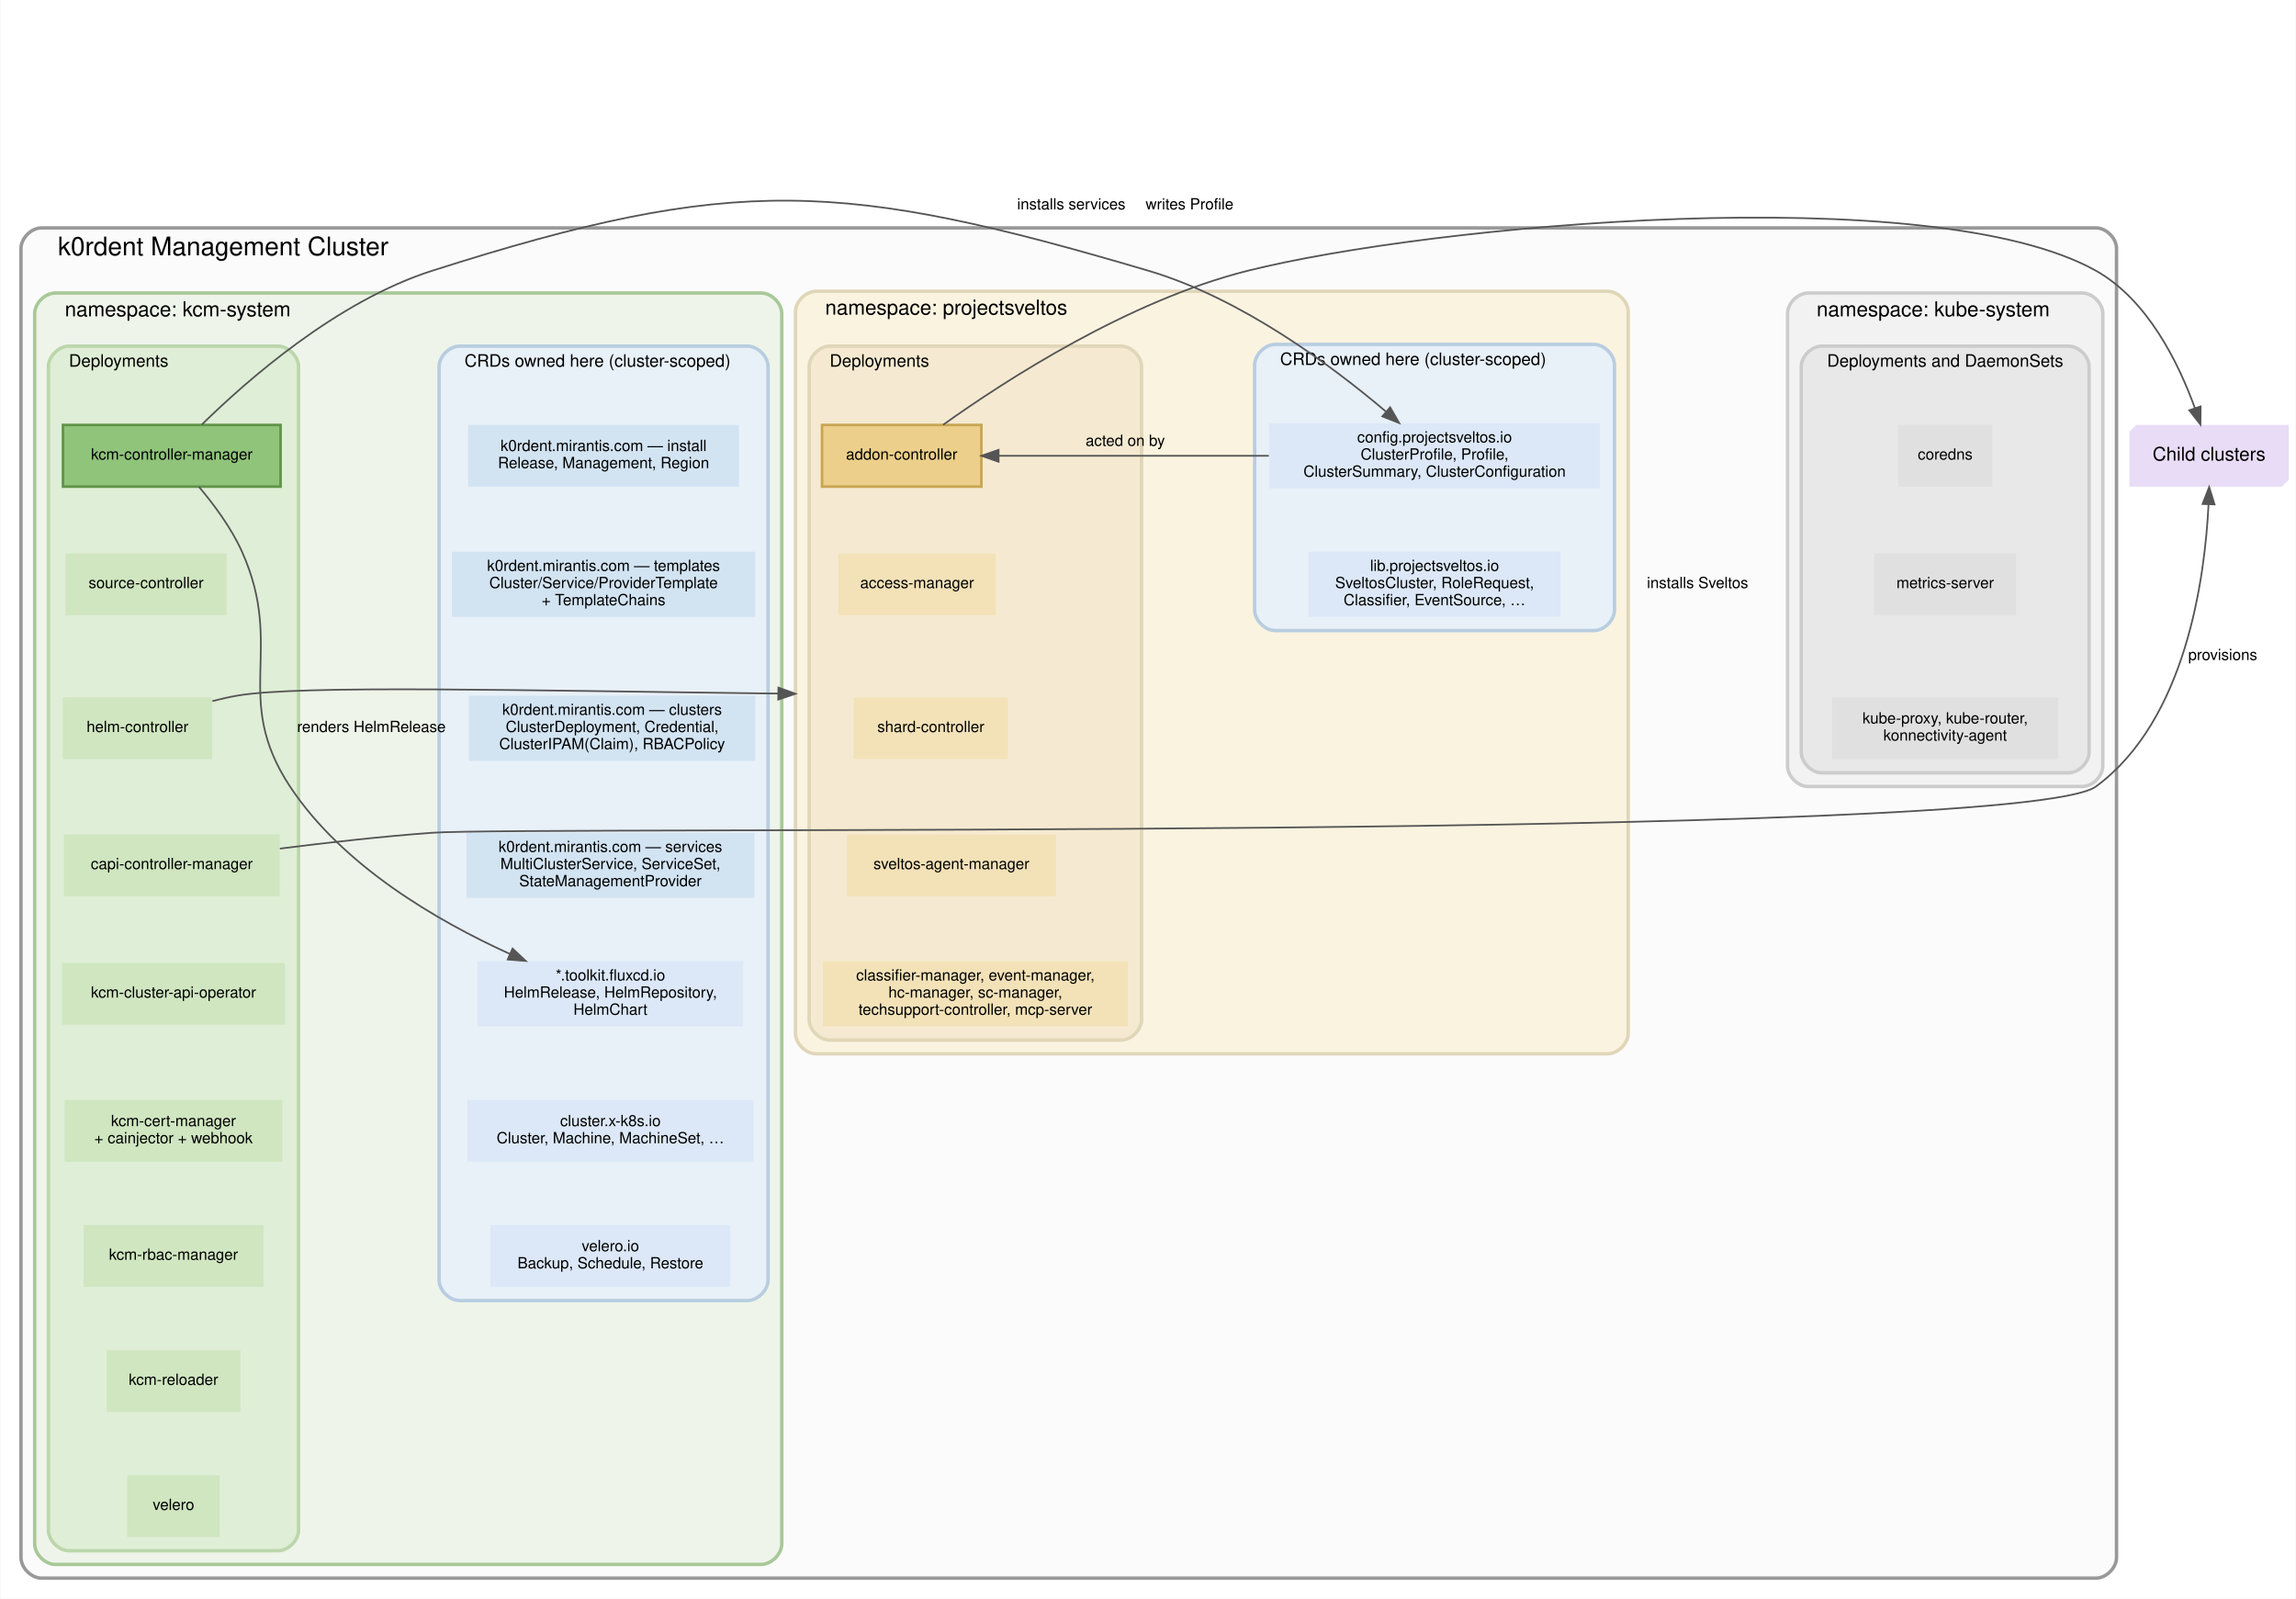
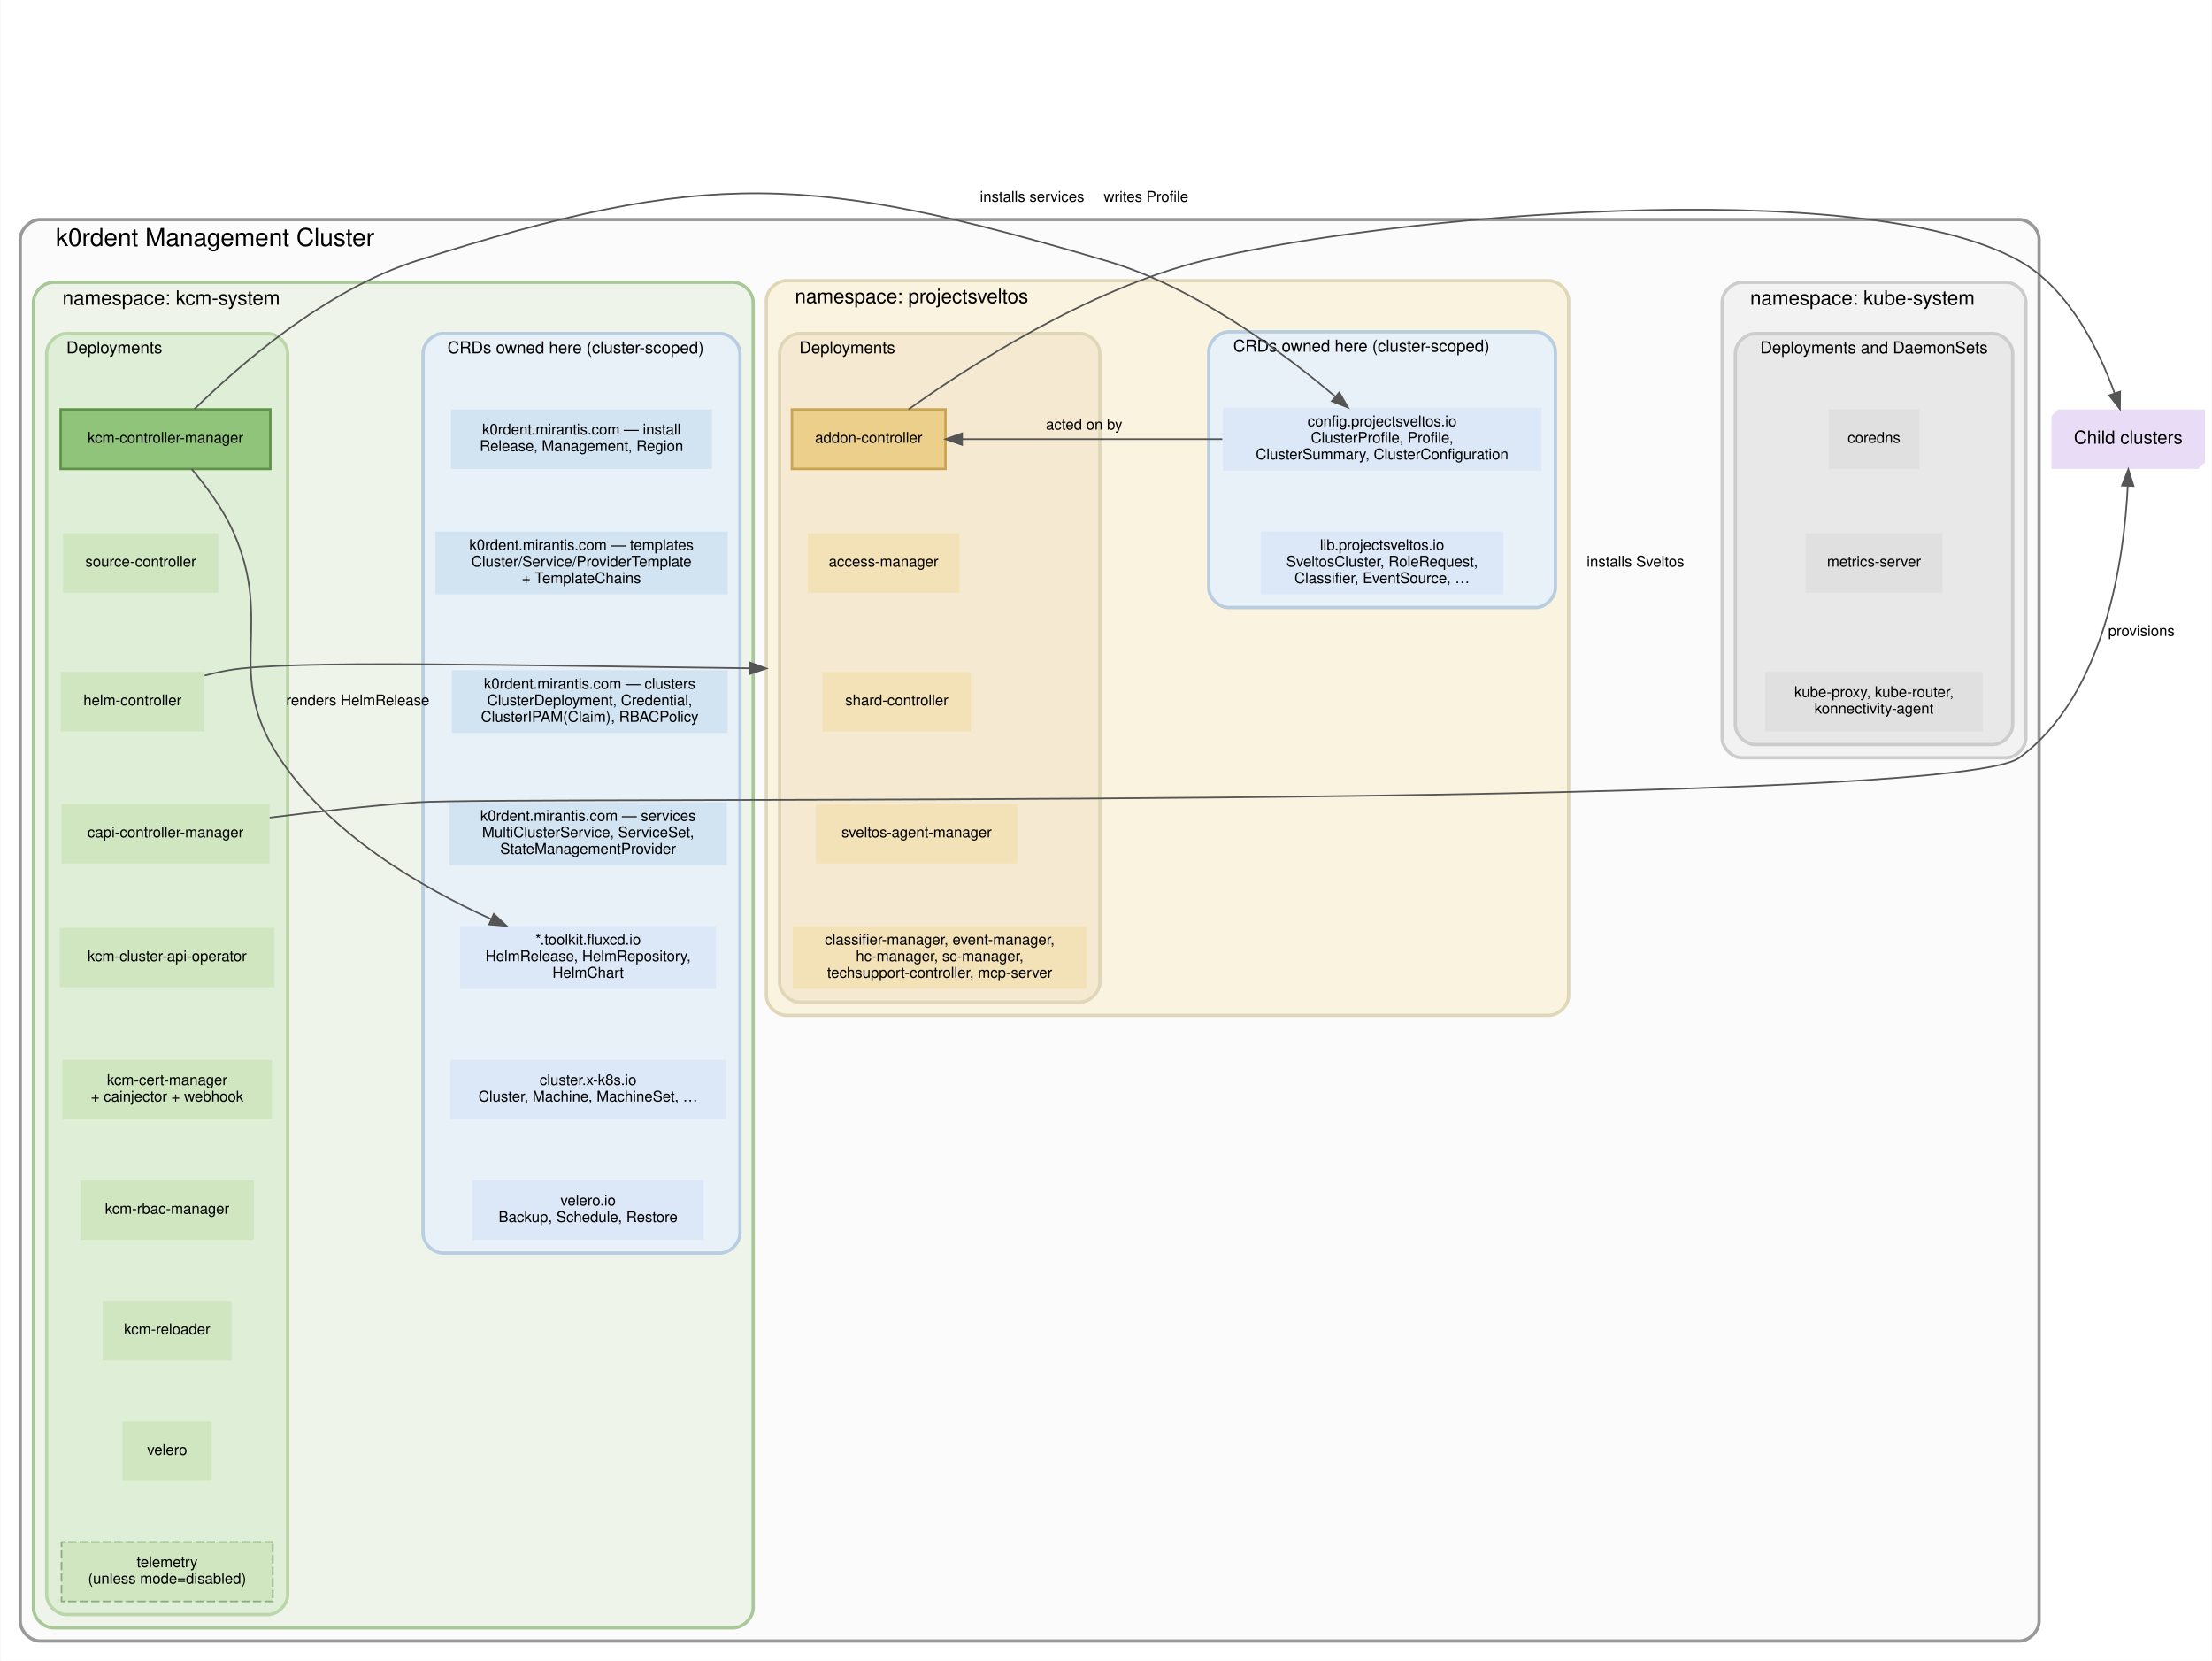
- <svg xmlns="http://www.w3.org/2000/svg" width="1340pt" height="933pt" viewBox="0.00 0.00 1339.50 933.00">
-   <g id="graph0" class="graph" transform="scale(1 1) rotate(0) translate(4 929)">
-     <polygon fill="white" stroke="transparent" points="-4,4 -4,-929 1335.5,-929 1335.5,4 -4,4" />
+ <svg xmlns="http://www.w3.org/2000/svg" width="1340pt" height="1006pt" viewBox="0.00 0.00 1339.50 1006.00">
+   <g id="graph0" class="graph" transform="scale(1 1) rotate(0) translate(4 1002)">
+     <polygon fill="white" stroke="transparent" points="-4,4 -4,-1002 1335.5,-1002 1335.5,4 -4,4" />
    <g id="clust1" class="cluster">
-       <path fill="#fbfbfb" stroke="#999999" stroke-width="2" d="M20,-8C20,-8 1219,-8 1219,-8 1225,-8 1231,-14 1231,-20 1231,-20 1231,-784 1231,-784 1231,-790 1225,-796 1219,-796 1219,-796 20,-796 20,-796 14,-796 8,-790 8,-784 8,-784 8,-20 8,-20 8,-14 14,-8 20,-8" />
-       <text text-anchor="middle" x="126" y="-780" font-family="Helvetica,sans-Serif" font-size="15.00">k0rdent Management Cluster</text>
+       <path fill="#fbfbfb" stroke="#999999" stroke-width="2" d="M20,-8C20,-8 1219,-8 1219,-8 1225,-8 1231,-14 1231,-20 1231,-20 1231,-857 1231,-857 1231,-863 1225,-869 1219,-869 1219,-869 20,-869 20,-869 14,-869 8,-863 8,-857 8,-857 8,-20 8,-20 8,-14 14,-8 20,-8" />
+       <text text-anchor="middle" x="126" y="-853" font-family="Helvetica,sans-Serif" font-size="15.00">k0rdent Management Cluster</text>
    </g>
    <g id="clust2" class="cluster">
-       <path fill="#f2f2f2" stroke="#cccccc" stroke-width="2" d="M1051,-470C1051,-470 1211,-470 1211,-470 1217,-470 1223,-476 1223,-482 1223,-482 1223,-746 1223,-746 1223,-752 1217,-758 1211,-758 1211,-758 1051,-758 1051,-758 1045,-758 1039,-752 1039,-746 1039,-746 1039,-482 1039,-482 1039,-476 1045,-470 1051,-470" />
-       <text text-anchor="middle" x="1124" y="-744.4" font-family="Helvetica,sans-Serif" font-size="12.00">namespace: kube-system</text>
+       <path fill="#f2f2f2" stroke="#cccccc" stroke-width="2" d="M1051,-543C1051,-543 1211,-543 1211,-543 1217,-543 1223,-549 1223,-555 1223,-555 1223,-819 1223,-819 1223,-825 1217,-831 1211,-831 1211,-831 1051,-831 1051,-831 1045,-831 1039,-825 1039,-819 1039,-819 1039,-555 1039,-555 1039,-549 1045,-543 1051,-543" />
+       <text text-anchor="middle" x="1124" y="-817.4" font-family="Helvetica,sans-Serif" font-size="12.00">namespace: kube-system</text>
    </g>
    <g id="clust3" class="cluster">
-       <path fill="#e8e8e8" stroke="#cccccc" stroke-width="2" d="M1059,-478C1059,-478 1203,-478 1203,-478 1209,-478 1215,-484 1215,-490 1215,-490 1215,-715 1215,-715 1215,-721 1209,-727 1203,-727 1203,-727 1059,-727 1059,-727 1053,-727 1047,-721 1047,-715 1047,-715 1047,-490 1047,-490 1047,-484 1053,-478 1059,-478" />
-       <text text-anchor="middle" x="1131" y="-715" font-family="Helvetica,sans-Serif" font-size="10.00">Deployments and DaemonSets</text>
+       <path fill="#e8e8e8" stroke="#cccccc" stroke-width="2" d="M1059,-551C1059,-551 1203,-551 1203,-551 1209,-551 1215,-557 1215,-563 1215,-563 1215,-788 1215,-788 1215,-794 1209,-800 1203,-800 1203,-800 1059,-800 1059,-800 1053,-800 1047,-794 1047,-788 1047,-788 1047,-563 1047,-563 1047,-557 1053,-551 1059,-551" />
+       <text text-anchor="middle" x="1131" y="-788" font-family="Helvetica,sans-Serif" font-size="10.00">Deployments and DaemonSets</text>
    </g>
    <g id="clust4" class="cluster">
-       <path fill="#faf3e0" stroke="#e0d6b8" stroke-width="2" d="M472,-314C472,-314 934,-314 934,-314 940,-314 946,-320 946,-326 946,-326 946,-747 946,-747 946,-753 940,-759 934,-759 934,-759 472,-759 472,-759 466,-759 460,-753 460,-747 460,-747 460,-326 460,-326 460,-320 466,-314 472,-314" />
-       <text text-anchor="middle" x="548" y="-745.4" font-family="Helvetica,sans-Serif" font-size="12.00">namespace: projectsveltos</text>
+       <path fill="#faf3e0" stroke="#e0d6b8" stroke-width="2" d="M472,-387C472,-387 934,-387 934,-387 940,-387 946,-393 946,-399 946,-399 946,-820 946,-820 946,-826 940,-832 934,-832 934,-832 472,-832 472,-832 466,-832 460,-826 460,-820 460,-820 460,-399 460,-399 460,-393 466,-387 472,-387" />
+       <text text-anchor="middle" x="548" y="-818.4" font-family="Helvetica,sans-Serif" font-size="12.00">namespace: projectsveltos</text>
    </g>
    <g id="clust5" class="cluster">
-       <path fill="#e8f0f8" stroke="#b8cde0" stroke-width="2" d="M740,-561C740,-561 926,-561 926,-561 932,-561 938,-567 938,-573 938,-573 938,-716 938,-716 938,-722 932,-728 926,-728 926,-728 740,-728 740,-728 734,-728 728,-722 728,-716 728,-716 728,-573 728,-573 728,-567 734,-561 740,-561" />
-       <text text-anchor="middle" x="820.5" y="-716" font-family="Helvetica,sans-Serif" font-size="10.00">CRDs owned here (cluster-scoped)</text>
+       <path fill="#e8f0f8" stroke="#b8cde0" stroke-width="2" d="M740,-634C740,-634 926,-634 926,-634 932,-634 938,-640 938,-646 938,-646 938,-789 938,-789 938,-795 932,-801 926,-801 926,-801 740,-801 740,-801 734,-801 728,-795 728,-789 728,-789 728,-646 728,-646 728,-640 734,-634 740,-634" />
+       <text text-anchor="middle" x="820.5" y="-789" font-family="Helvetica,sans-Serif" font-size="10.00">CRDs owned here (cluster-scoped)</text>
    </g>
    <g id="clust6" class="cluster">
-       <path fill="#f5ead1" stroke="#e0d6b8" stroke-width="2" d="M480,-322C480,-322 650,-322 650,-322 656,-322 662,-328 662,-334 662,-334 662,-715 662,-715 662,-721 656,-727 650,-727 650,-727 480,-727 480,-727 474,-727 468,-721 468,-715 468,-715 468,-334 468,-334 468,-328 474,-322 480,-322" />
-       <text text-anchor="middle" x="509" y="-715" font-family="Helvetica,sans-Serif" font-size="10.00">Deployments</text>
+       <path fill="#f5ead1" stroke="#e0d6b8" stroke-width="2" d="M480,-395C480,-395 650,-395 650,-395 656,-395 662,-401 662,-407 662,-407 662,-788 662,-788 662,-794 656,-800 650,-800 650,-800 480,-800 480,-800 474,-800 468,-794 468,-788 468,-788 468,-407 468,-407 468,-401 474,-395 480,-395" />
+       <text text-anchor="middle" x="509" y="-788" font-family="Helvetica,sans-Serif" font-size="10.00">Deployments</text>
    </g>
    <g id="clust7" class="cluster">
-       <path fill="#eef4ea" stroke="#a8c898" stroke-width="2" d="M28,-16C28,-16 440,-16 440,-16 446,-16 452,-22 452,-28 452,-28 452,-746 452,-746 452,-752 446,-758 440,-758 440,-758 28,-758 28,-758 22,-758 16,-752 16,-746 16,-746 16,-28 16,-28 16,-22 22,-16 28,-16" />
-       <text text-anchor="middle" x="99.5" y="-744.4" font-family="Helvetica,sans-Serif" font-size="12.00">namespace: kcm-system</text>
+       <path fill="#eef4ea" stroke="#a8c898" stroke-width="2" d="M28,-16C28,-16 440,-16 440,-16 446,-16 452,-22 452,-28 452,-28 452,-819 452,-819 452,-825 446,-831 440,-831 440,-831 28,-831 28,-831 22,-831 16,-825 16,-819 16,-819 16,-28 16,-28 16,-22 22,-16 28,-16" />
+       <text text-anchor="middle" x="99.5" y="-817.4" font-family="Helvetica,sans-Serif" font-size="12.00">namespace: kcm-system</text>
    </g>
    <g id="clust8" class="cluster">
-       <path fill="#e8f0f8" stroke="#b8cde0" stroke-width="2" d="M264,-170C264,-170 432,-170 432,-170 438,-170 444,-176 444,-182 444,-182 444,-715 444,-715 444,-721 438,-727 432,-727 432,-727 264,-727 264,-727 258,-727 252,-721 252,-715 252,-715 252,-182 252,-182 252,-176 258,-170 264,-170" />
-       <text text-anchor="middle" x="344.5" y="-715" font-family="Helvetica,sans-Serif" font-size="10.00">CRDs owned here (cluster-scoped)</text>
+       <path fill="#e8f0f8" stroke="#b8cde0" stroke-width="2" d="M264,-243C264,-243 432,-243 432,-243 438,-243 444,-249 444,-255 444,-255 444,-788 444,-788 444,-794 438,-800 432,-800 432,-800 264,-800 264,-800 258,-800 252,-794 252,-788 252,-788 252,-255 252,-255 252,-249 258,-243 264,-243" />
+       <text text-anchor="middle" x="344.5" y="-788" font-family="Helvetica,sans-Serif" font-size="10.00">CRDs owned here (cluster-scoped)</text>
    </g>
    <g id="clust9" class="cluster">
-       <path fill="#dfeed6" stroke="#bcd6ac" stroke-width="2" d="M36,-24C36,-24 158,-24 158,-24 164,-24 170,-30 170,-36 170,-36 170,-715 170,-715 170,-721 164,-727 158,-727 158,-727 36,-727 36,-727 30,-727 24,-721 24,-715 24,-715 24,-36 24,-36 24,-30 30,-24 36,-24" />
-       <text text-anchor="middle" x="65" y="-715" font-family="Helvetica,sans-Serif" font-size="10.00">Deployments</text>
+       <path fill="#dfeed6" stroke="#bcd6ac" stroke-width="2" d="M36,-24C36,-24 158,-24 158,-24 164,-24 170,-30 170,-36 170,-36 170,-788 170,-788 170,-794 164,-800 158,-800 158,-800 36,-800 36,-800 30,-800 24,-794 24,-788 24,-788 24,-36 24,-36 24,-30 30,-24 36,-24" />
+       <text text-anchor="middle" x="65" y="-788" font-family="Helvetica,sans-Serif" font-size="10.00">Deployments</text>
    </g>
    <g id="node1" class="node">
-       <polygon fill="#e0e0e0" stroke="transparent" points="1158.5,-681 1103.5,-681 1103.5,-645 1158.5,-645 1158.5,-681" />
-       <text text-anchor="middle" x="1131" y="-660.8" font-family="Helvetica,sans-Serif" font-size="9.00">coredns</text>
+       <polygon fill="#e0e0e0" stroke="transparent" points="1158.5,-754 1103.5,-754 1103.5,-718 1158.5,-718 1158.5,-754" />
+       <text text-anchor="middle" x="1131" y="-733.8" font-family="Helvetica,sans-Serif" font-size="9.00">coredns</text>
    </g>
    <g id="node2" class="node">
-       <polygon fill="#e0e0e0" stroke="transparent" points="1172.5,-606 1089.5,-606 1089.5,-570 1172.5,-570 1172.5,-606" />
-       <text text-anchor="middle" x="1131" y="-585.8" font-family="Helvetica,sans-Serif" font-size="9.00">metrics-server</text>
+       <polygon fill="#e0e0e0" stroke="transparent" points="1172.5,-679 1089.5,-679 1089.5,-643 1172.5,-643 1172.5,-679" />
+       <text text-anchor="middle" x="1131" y="-658.8" font-family="Helvetica,sans-Serif" font-size="9.00">metrics-server</text>
    </g>
    <g id="node3" class="node">
-       <polygon fill="#e0e0e0" stroke="transparent" points="1197,-522 1065,-522 1065,-486 1197,-486 1197,-522" />
-       <text text-anchor="middle" x="1131" y="-506.8" font-family="Helvetica,sans-Serif" font-size="9.00">kube-proxy, kube-router,</text>
-       <text text-anchor="middle" x="1131" y="-496.8" font-family="Helvetica,sans-Serif" font-size="9.00">konnectivity-agent</text>
+       <polygon fill="#e0e0e0" stroke="transparent" points="1197,-595 1065,-595 1065,-559 1197,-559 1197,-595" />
+       <text text-anchor="middle" x="1131" y="-579.8" font-family="Helvetica,sans-Serif" font-size="9.00">kube-proxy, kube-router,</text>
+       <text text-anchor="middle" x="1131" y="-569.8" font-family="Helvetica,sans-Serif" font-size="9.00">konnectivity-agent</text>
    </g>
    <g id="node4" class="node">
-       <polygon fill="#dce8f7" stroke="transparent" points="929.5,-682 736.5,-682 736.5,-644 929.5,-644 929.5,-682" />
-       <text text-anchor="middle" x="833" y="-670.8" font-family="Helvetica,sans-Serif" font-size="9.00">config.projectsveltos.io</text>
-       <text text-anchor="middle" x="833" y="-660.8" font-family="Helvetica,sans-Serif" font-size="9.00">ClusterProfile, Profile,</text>
-       <text text-anchor="middle" x="833" y="-650.8" font-family="Helvetica,sans-Serif" font-size="9.00">ClusterSummary, ClusterConfiguration</text>
+       <polygon fill="#dce8f7" stroke="transparent" points="929.5,-755 736.5,-755 736.5,-717 929.5,-717 929.5,-755" />
+       <text text-anchor="middle" x="833" y="-743.8" font-family="Helvetica,sans-Serif" font-size="9.00">config.projectsveltos.io</text>
+       <text text-anchor="middle" x="833" y="-733.8" font-family="Helvetica,sans-Serif" font-size="9.00">ClusterProfile, Profile,</text>
+       <text text-anchor="middle" x="833" y="-723.8" font-family="Helvetica,sans-Serif" font-size="9.00">ClusterSummary, ClusterConfiguration</text>
    </g>
    <g id="node5" class="node">
-       <polygon fill="#dce8f7" stroke="transparent" points="906.5,-607 759.5,-607 759.5,-569 906.5,-569 906.5,-607" />
-       <text text-anchor="middle" x="833" y="-595.8" font-family="Helvetica,sans-Serif" font-size="9.00">lib.projectsveltos.io</text>
-       <text text-anchor="middle" x="833" y="-585.8" font-family="Helvetica,sans-Serif" font-size="9.00">SveltosCluster, RoleRequest,</text>
-       <text text-anchor="middle" x="833" y="-575.8" font-family="Helvetica,sans-Serif" font-size="9.00">Classifier, EventSource, …</text>
+       <polygon fill="#dce8f7" stroke="transparent" points="906.5,-680 759.5,-680 759.5,-642 906.5,-642 906.5,-680" />
+       <text text-anchor="middle" x="833" y="-668.8" font-family="Helvetica,sans-Serif" font-size="9.00">lib.projectsveltos.io</text>
+       <text text-anchor="middle" x="833" y="-658.8" font-family="Helvetica,sans-Serif" font-size="9.00">SveltosCluster, RoleRequest,</text>
+       <text text-anchor="middle" x="833" y="-648.8" font-family="Helvetica,sans-Serif" font-size="9.00">Classifier, EventSource, …</text>
    </g>
    <g id="node6" class="node">
-       <polygon fill="#eccf8a" stroke="#c9a552" stroke-width="1.5" points="568.5,-681 475.5,-681 475.5,-645 568.5,-645 568.5,-681" />
-       <text text-anchor="middle" x="522" y="-660.8" font-family="Helvetica,sans-Serif" font-size="9.00">addon-controller</text>
+       <polygon fill="#eccf8a" stroke="#c9a552" stroke-width="1.5" points="568.5,-754 475.5,-754 475.5,-718 568.5,-718 568.5,-754" />
+       <text text-anchor="middle" x="522" y="-733.8" font-family="Helvetica,sans-Serif" font-size="9.00">addon-controller</text>
+     </g>
+     <g id="edge26" class="edge">
+       <path fill="none" stroke="#555555" d="M736.22,-736C684.52,-736 622.68,-736 578.76,-736" />
+       <polygon fill="#555555" stroke="#555555" points="578.56,-732.5 568.56,-736 578.56,-739.5 578.56,-732.5" />
+       <text text-anchor="middle" x="652.5" y="-741.8" font-family="Helvetica,sans-Serif" font-size="9.00">acted on by</text>
+     </g>
+     <g id="node7" class="node">
+       <polygon fill="#f3e2b8" stroke="transparent" points="577,-679 485,-679 485,-643 577,-643 577,-679" />
+       <text text-anchor="middle" x="531" y="-658.8" font-family="Helvetica,sans-Serif" font-size="9.00">access-manager</text>
+     </g>
+     <g id="node28" class="node">
+       <polygon fill="#e8dcf7" stroke="transparent" points="1331.5,-754 1242.5,-754 1238.5,-750 1238.5,-718 1327.5,-718 1331.5,-722 1331.5,-754" />
+       <polyline fill="none" stroke="transparent" points="1327.5,-750 1238.5,-750 " />
+       <polyline fill="none" stroke="transparent" points="1327.5,-750 1327.5,-718 " />
+       <polyline fill="none" stroke="transparent" points="1327.5,-750 1331.5,-754 " />
+       <text text-anchor="middle" x="1285" y="-733.2" font-family="Helvetica,sans-Serif" font-size="11.00">Child clusters</text>
+     </g>
+     <g id="edge27" class="edge">
+       <path fill="none" stroke="#555555" d="M546.18,-754.09C582.51,-780.02 654.37,-826.56 724,-844 830.7,-870.73 1123.06,-897.81 1219,-844 1249.29,-827.01 1267.33,-789.85 1276.71,-763.89" />
+       <polygon fill="#555555" stroke="#555555" points="1280.09,-764.81 1279.99,-754.21 1273.46,-762.56 1280.09,-764.81" />
+       <text text-anchor="middle" x="621" y="-879.8" font-family="Helvetica,sans-Serif" font-size="9.00">installs services</text>
+     </g>
+     <g id="node8" class="node">
+       <polygon fill="#f3e2b8" stroke="transparent" points="584,-595 494,-595 494,-559 584,-559 584,-595" />
+       <text text-anchor="middle" x="539" y="-574.8" font-family="Helvetica,sans-Serif" font-size="9.00">shard-controller</text>
+     </g>
+     <g id="node9" class="node">
+       <polygon fill="#f3e2b8" stroke="transparent" points="612,-515 490,-515 490,-479 612,-479 612,-515" />
+       <text text-anchor="middle" x="551" y="-494.8" font-family="Helvetica,sans-Serif" font-size="9.00">sveltos-agent-manager</text>
+     </g>
+     <g id="node10" class="node">
+       <polygon fill="#f3e2b8" stroke="transparent" points="654,-441 476,-441 476,-403 654,-403 654,-441" />
+       <text text-anchor="middle" x="565" y="-429.8" font-family="Helvetica,sans-Serif" font-size="9.00">classifier-manager, event-manager,</text>
+       <text text-anchor="middle" x="565" y="-419.8" font-family="Helvetica,sans-Serif" font-size="9.00">hc-manager, sc-manager,</text>
+       <text text-anchor="middle" x="565" y="-409.8" font-family="Helvetica,sans-Serif" font-size="9.00">techsupport-controller, mcp-server</text>
+     </g>
+     <g id="node11" class="node">
+       <polygon fill="#d2e3f2" stroke="transparent" points="427,-754 269,-754 269,-718 427,-718 427,-754" />
+       <text text-anchor="middle" x="348" y="-738.8" font-family="Helvetica,sans-Serif" font-size="9.00">k0rdent.mirantis.com — install</text>
+       <text text-anchor="middle" x="348" y="-728.8" font-family="Helvetica,sans-Serif" font-size="9.00">Release, Management, Region</text>
+     </g>
+     <g id="node12" class="node">
+       <polygon fill="#d2e3f2" stroke="transparent" points="436.5,-680 259.5,-680 259.5,-642 436.5,-642 436.5,-680" />
+       <text text-anchor="middle" x="348" y="-668.8" font-family="Helvetica,sans-Serif" font-size="9.00">k0rdent.mirantis.com — templates</text>
+       <text text-anchor="middle" x="348" y="-658.8" font-family="Helvetica,sans-Serif" font-size="9.00">Cluster/Service/ProviderTemplate</text>
+       <text text-anchor="middle" x="348" y="-648.8" font-family="Helvetica,sans-Serif" font-size="9.00">+ TemplateChains</text>
+     </g>
+     <g id="node13" class="node">
+       <polygon fill="#d2e3f2" stroke="transparent" points="436.5,-596 269.5,-596 269.5,-558 436.5,-558 436.5,-596" />
+       <text text-anchor="middle" x="353" y="-584.8" font-family="Helvetica,sans-Serif" font-size="9.00">k0rdent.mirantis.com — clusters</text>
+       <text text-anchor="middle" x="353" y="-574.8" font-family="Helvetica,sans-Serif" font-size="9.00">ClusterDeployment, Credential,</text>
+       <text text-anchor="middle" x="353" y="-564.8" font-family="Helvetica,sans-Serif" font-size="9.00">ClusterIPAM(Claim), RBACPolicy</text>
+     </g>
+     <g id="node14" class="node">
+       <polygon fill="#d2e3f2" stroke="transparent" points="436,-516 268,-516 268,-478 436,-478 436,-516" />
+       <text text-anchor="middle" x="352" y="-504.8" font-family="Helvetica,sans-Serif" font-size="9.00">k0rdent.mirantis.com — services</text>
+       <text text-anchor="middle" x="352" y="-494.8" font-family="Helvetica,sans-Serif" font-size="9.00">MultiClusterService, ServiceSet,</text>
+       <text text-anchor="middle" x="352" y="-484.8" font-family="Helvetica,sans-Serif" font-size="9.00">StateManagementProvider</text>
+     </g>
+     <g id="node15" class="node">
+       <polygon fill="#dce8f7" stroke="transparent" points="429.5,-441 274.5,-441 274.5,-403 429.5,-403 429.5,-441" />
+       <text text-anchor="middle" x="352" y="-429.8" font-family="Helvetica,sans-Serif" font-size="9.00">*.toolkit.fluxcd.io</text>
+       <text text-anchor="middle" x="352" y="-419.8" font-family="Helvetica,sans-Serif" font-size="9.00">HelmRelease, HelmRepository,</text>
+       <text text-anchor="middle" x="352" y="-409.8" font-family="Helvetica,sans-Serif" font-size="9.00">HelmChart</text>
+     </g>
+     <g id="node16" class="node">
+       <polygon fill="#dce8f7" stroke="transparent" points="435.5,-360 268.5,-360 268.5,-324 435.5,-324 435.5,-360" />
+       <text text-anchor="middle" x="352" y="-344.8" font-family="Helvetica,sans-Serif" font-size="9.00">cluster.x-k8s.io</text>
+       <text text-anchor="middle" x="352" y="-334.8" font-family="Helvetica,sans-Serif" font-size="9.00">Cluster, Machine, MachineSet, …</text>
+     </g>
+     <g id="node17" class="node">
+       <polygon fill="#dce8f7" stroke="transparent" points="422,-287 282,-287 282,-251 422,-251 422,-287" />
+       <text text-anchor="middle" x="352" y="-271.8" font-family="Helvetica,sans-Serif" font-size="9.00">velero.io</text>
+       <text text-anchor="middle" x="352" y="-261.8" font-family="Helvetica,sans-Serif" font-size="9.00">Backup, Schedule, Restore</text>
+     </g>
+     <g id="node18" class="node">
+       <polygon fill="#8fc47a" stroke="#5f9448" stroke-width="1.5" points="159.5,-754 32.5,-754 32.5,-718 159.5,-718 159.5,-754" />
+       <text text-anchor="middle" x="96" y="-733.8" font-family="Helvetica,sans-Serif" font-size="9.00">kcm-controller-manager</text>
    </g>
    <g id="edge25" class="edge">
-       <path fill="none" stroke="#555555" d="M736.22,-663C684.52,-663 622.68,-663 578.76,-663" />
-       <polygon fill="#555555" stroke="#555555" points="578.56,-659.5 568.56,-663 578.56,-666.5 578.56,-659.5" />
-       <text text-anchor="middle" x="652.5" y="-668.8" font-family="Helvetica,sans-Serif" font-size="9.00">acted on by</text>
-     </g>
-     <g id="node7" class="node">
-       <polygon fill="#f3e2b8" stroke="transparent" points="577,-606 485,-606 485,-570 577,-570 577,-606" />
-       <text text-anchor="middle" x="531" y="-585.8" font-family="Helvetica,sans-Serif" font-size="9.00">access-manager</text>
+       <path fill="none" stroke="#555555" d="M113.56,-754.22C139.89,-780.09 192.49,-826.29 248,-844 424.99,-900.47 487.82,-896.59 666,-844 720.11,-828.03 773.18,-788.45 804.49,-761.9" />
+       <polygon fill="#555555" stroke="#555555" points="807.07,-764.3 812.35,-755.12 802.5,-759 807.07,-764.3" />
+       <text text-anchor="middle" x="690" y="-879.8" font-family="Helvetica,sans-Serif" font-size="9.00">writes Profile</text>
+     </g>
+     <g id="edge23" class="edge">
+       <path fill="none" stroke="#555555" d="M111.83,-717.93C120.52,-707.66 130.77,-693.91 137,-680 162.4,-623.28 130.75,-594.86 165,-543 195.54,-496.77 250.68,-464.64 293.2,-445.34" />
+       <polygon fill="#555555" stroke="#555555" points="294.88,-448.42 302.61,-441.18 292.05,-442.02 294.88,-448.42" />
+       <text text-anchor="middle" x="212.5" y="-574.8" font-family="Helvetica,sans-Serif" font-size="9.00">renders HelmRelease</text>
+     </g>
+     <g id="node19" class="node">
+       <polygon fill="#cfe6c0" stroke="transparent" points="128,-679 34,-679 34,-643 128,-643 128,-679" />
+       <text text-anchor="middle" x="81" y="-658.8" font-family="Helvetica,sans-Serif" font-size="9.00">source-controller</text>
+     </g>
+     <g id="node20" class="node">
+       <polygon fill="#cfe6c0" stroke="transparent" points="119.5,-595 32.5,-595 32.5,-559 119.5,-559 119.5,-595" />
+       <text text-anchor="middle" x="76" y="-574.8" font-family="Helvetica,sans-Serif" font-size="9.00">helm-controller</text>
+     </g>
+     <g id="edge24" class="edge">
+       <path fill="none" stroke="#555555" d="M119.73,-592.85C124.5,-594.09 129.33,-595.18 134,-596 170.32,-602.38 302.39,-598.98 449.82,-597.23" />
+       <polygon fill="#555555" stroke="#555555" points="450.05,-600.73 460,-597.12 449.96,-593.73 450.05,-600.73" />
+       <text text-anchor="middle" x="986.5" y="-658.8" font-family="Helvetica,sans-Serif" font-size="9.00">installs Sveltos</text>
+     </g>
+     <g id="node21" class="node">
+       <polygon fill="#cfe6c0" stroke="transparent" points="159,-515 33,-515 33,-479 159,-479 159,-515" />
+       <text text-anchor="middle" x="96" y="-494.8" font-family="Helvetica,sans-Serif" font-size="9.00">capi-controller-manager</text>
+     </g>
+     <g id="node22" class="node">
+       <polygon fill="#cfe6c0" stroke="transparent" points="162,-440 32,-440 32,-404 162,-404 162,-440" />
+       <text text-anchor="middle" x="97" y="-419.8" font-family="Helvetica,sans-Serif" font-size="9.00">kcm-cluster-api-operator</text>
+     </g>
+     <g id="edge28" class="edge">
+       <path fill="none" stroke="#555555" d="M159.11,-506.76C186.39,-510.22 218.71,-513.86 248,-516 301.82,-519.93 1175.51,-511.04 1219,-543 1271.5,-581.58 1282.59,-664.54 1284.71,-707.68" />
+       <polygon fill="#555555" stroke="#555555" points="1281.21,-707.87 1285.07,-717.74 1288.21,-707.62 1281.21,-707.87" />
+       <text text-anchor="middle" x="1293" y="-616.8" font-family="Helvetica,sans-Serif" font-size="9.00">provisions</text>
+     </g>
+     <g id="node23" class="node">
+       <polygon fill="#cfe6c0" stroke="transparent" points="160.5,-360 33.5,-360 33.5,-324 160.5,-324 160.5,-360" />
+       <text text-anchor="middle" x="97" y="-344.8" font-family="Helvetica,sans-Serif" font-size="9.00">kcm-cert-manager</text>
+       <text text-anchor="middle" x="97" y="-334.8" font-family="Helvetica,sans-Serif" font-size="9.00">+ cainjector + webhook</text>
+     </g>
+     <g id="node24" class="node">
+       <polygon fill="#cfe6c0" stroke="transparent" points="149.5,-287 44.5,-287 44.5,-251 149.5,-251 149.5,-287" />
+       <text text-anchor="middle" x="97" y="-266.8" font-family="Helvetica,sans-Serif" font-size="9.00">kcm-rbac-manager</text>
+     </g>
+     <g id="node25" class="node">
+       <polygon fill="#cfe6c0" stroke="transparent" points="136,-214 58,-214 58,-178 136,-178 136,-214" />
+       <text text-anchor="middle" x="97" y="-193.8" font-family="Helvetica,sans-Serif" font-size="9.00">kcm-reloader</text>
+     </g>
+     <g id="node26" class="node">
+       <polygon fill="#cfe6c0" stroke="transparent" points="124,-141 70,-141 70,-105 124,-105 124,-141" />
+       <text text-anchor="middle" x="97" y="-120.8" font-family="Helvetica,sans-Serif" font-size="9.00">velero</text>
    </g>
    <g id="node27" class="node">
-       <polygon fill="#e8dcf7" stroke="transparent" points="1331.5,-681 1242.5,-681 1238.5,-677 1238.5,-645 1327.5,-645 1331.5,-649 1331.5,-681" />
-       <polyline fill="none" stroke="transparent" points="1327.5,-677 1238.5,-677 " />
-       <polyline fill="none" stroke="transparent" points="1327.5,-677 1327.5,-645 " />
-       <polyline fill="none" stroke="transparent" points="1327.5,-677 1331.5,-681 " />
-       <text text-anchor="middle" x="1285" y="-660.2" font-family="Helvetica,sans-Serif" font-size="11.00">Child clusters</text>
-     </g>
-     <g id="edge26" class="edge">
-       <path fill="none" stroke="#555555" d="M546.18,-681.09C582.51,-707.02 654.37,-753.56 724,-771 830.7,-797.73 1123.06,-824.81 1219,-771 1249.29,-754.01 1267.33,-716.85 1276.71,-690.89" />
-       <polygon fill="#555555" stroke="#555555" points="1280.09,-691.81 1279.99,-681.21 1273.46,-689.56 1280.09,-691.81" />
-       <text text-anchor="middle" x="621" y="-806.8" font-family="Helvetica,sans-Serif" font-size="9.00">installs services</text>
-     </g>
-     <g id="node8" class="node">
-       <polygon fill="#f3e2b8" stroke="transparent" points="584,-522 494,-522 494,-486 584,-486 584,-522" />
-       <text text-anchor="middle" x="539" y="-501.8" font-family="Helvetica,sans-Serif" font-size="9.00">shard-controller</text>
-     </g>
-     <g id="node9" class="node">
-       <polygon fill="#f3e2b8" stroke="transparent" points="612,-442 490,-442 490,-406 612,-406 612,-442" />
-       <text text-anchor="middle" x="551" y="-421.8" font-family="Helvetica,sans-Serif" font-size="9.00">sveltos-agent-manager</text>
-     </g>
-     <g id="node10" class="node">
-       <polygon fill="#f3e2b8" stroke="transparent" points="654,-368 476,-368 476,-330 654,-330 654,-368" />
-       <text text-anchor="middle" x="565" y="-356.8" font-family="Helvetica,sans-Serif" font-size="9.00">classifier-manager, event-manager,</text>
-       <text text-anchor="middle" x="565" y="-346.8" font-family="Helvetica,sans-Serif" font-size="9.00">hc-manager, sc-manager,</text>
-       <text text-anchor="middle" x="565" y="-336.8" font-family="Helvetica,sans-Serif" font-size="9.00">techsupport-controller, mcp-server</text>
-     </g>
-     <g id="node11" class="node">
-       <polygon fill="#d2e3f2" stroke="transparent" points="427,-681 269,-681 269,-645 427,-645 427,-681" />
-       <text text-anchor="middle" x="348" y="-665.8" font-family="Helvetica,sans-Serif" font-size="9.00">k0rdent.mirantis.com — install</text>
-       <text text-anchor="middle" x="348" y="-655.8" font-family="Helvetica,sans-Serif" font-size="9.00">Release, Management, Region</text>
-     </g>
-     <g id="node12" class="node">
-       <polygon fill="#d2e3f2" stroke="transparent" points="436.5,-607 259.5,-607 259.5,-569 436.5,-569 436.5,-607" />
-       <text text-anchor="middle" x="348" y="-595.8" font-family="Helvetica,sans-Serif" font-size="9.00">k0rdent.mirantis.com — templates</text>
-       <text text-anchor="middle" x="348" y="-585.8" font-family="Helvetica,sans-Serif" font-size="9.00">Cluster/Service/ProviderTemplate</text>
-       <text text-anchor="middle" x="348" y="-575.8" font-family="Helvetica,sans-Serif" font-size="9.00">+ TemplateChains</text>
-     </g>
-     <g id="node13" class="node">
-       <polygon fill="#d2e3f2" stroke="transparent" points="436.5,-523 269.5,-523 269.5,-485 436.5,-485 436.5,-523" />
-       <text text-anchor="middle" x="353" y="-511.8" font-family="Helvetica,sans-Serif" font-size="9.00">k0rdent.mirantis.com — clusters</text>
-       <text text-anchor="middle" x="353" y="-501.8" font-family="Helvetica,sans-Serif" font-size="9.00">ClusterDeployment, Credential,</text>
-       <text text-anchor="middle" x="353" y="-491.8" font-family="Helvetica,sans-Serif" font-size="9.00">ClusterIPAM(Claim), RBACPolicy</text>
-     </g>
-     <g id="node14" class="node">
-       <polygon fill="#d2e3f2" stroke="transparent" points="436,-443 268,-443 268,-405 436,-405 436,-443" />
-       <text text-anchor="middle" x="352" y="-431.8" font-family="Helvetica,sans-Serif" font-size="9.00">k0rdent.mirantis.com — services</text>
-       <text text-anchor="middle" x="352" y="-421.8" font-family="Helvetica,sans-Serif" font-size="9.00">MultiClusterService, ServiceSet,</text>
-       <text text-anchor="middle" x="352" y="-411.8" font-family="Helvetica,sans-Serif" font-size="9.00">StateManagementProvider</text>
-     </g>
-     <g id="node15" class="node">
-       <polygon fill="#dce8f7" stroke="transparent" points="429.5,-368 274.5,-368 274.5,-330 429.5,-330 429.5,-368" />
-       <text text-anchor="middle" x="352" y="-356.8" font-family="Helvetica,sans-Serif" font-size="9.00">*.toolkit.fluxcd.io</text>
-       <text text-anchor="middle" x="352" y="-346.8" font-family="Helvetica,sans-Serif" font-size="9.00">HelmRelease, HelmRepository,</text>
-       <text text-anchor="middle" x="352" y="-336.8" font-family="Helvetica,sans-Serif" font-size="9.00">HelmChart</text>
-     </g>
-     <g id="node16" class="node">
-       <polygon fill="#dce8f7" stroke="transparent" points="435.5,-287 268.5,-287 268.5,-251 435.5,-251 435.5,-287" />
-       <text text-anchor="middle" x="352" y="-271.8" font-family="Helvetica,sans-Serif" font-size="9.00">cluster.x-k8s.io</text>
-       <text text-anchor="middle" x="352" y="-261.8" font-family="Helvetica,sans-Serif" font-size="9.00">Cluster, Machine, MachineSet, …</text>
-     </g>
-     <g id="node17" class="node">
-       <polygon fill="#dce8f7" stroke="transparent" points="422,-214 282,-214 282,-178 422,-178 422,-214" />
-       <text text-anchor="middle" x="352" y="-198.8" font-family="Helvetica,sans-Serif" font-size="9.00">velero.io</text>
-       <text text-anchor="middle" x="352" y="-188.8" font-family="Helvetica,sans-Serif" font-size="9.00">Backup, Schedule, Restore</text>
-     </g>
-     <g id="node18" class="node">
-       <polygon fill="#8fc47a" stroke="#5f9448" stroke-width="1.5" points="159.5,-681 32.5,-681 32.5,-645 159.5,-645 159.5,-681" />
-       <text text-anchor="middle" x="96" y="-660.8" font-family="Helvetica,sans-Serif" font-size="9.00">kcm-controller-manager</text>
-     </g>
-     <g id="edge24" class="edge">
-       <path fill="none" stroke="#555555" d="M113.56,-681.22C139.89,-707.09 192.49,-753.29 248,-771 424.99,-827.47 487.82,-823.59 666,-771 720.11,-755.03 773.18,-715.45 804.49,-688.9" />
-       <polygon fill="#555555" stroke="#555555" points="807.07,-691.3 812.35,-682.12 802.5,-686 807.07,-691.3" />
-       <text text-anchor="middle" x="690" y="-806.8" font-family="Helvetica,sans-Serif" font-size="9.00">writes Profile</text>
-     </g>
-     <g id="edge22" class="edge">
-       <path fill="none" stroke="#555555" d="M111.83,-644.93C120.52,-634.66 130.77,-620.91 137,-607 162.4,-550.28 130.75,-521.86 165,-470 195.54,-423.77 250.68,-391.64 293.2,-372.34" />
-       <polygon fill="#555555" stroke="#555555" points="294.88,-375.42 302.61,-368.18 292.05,-369.02 294.88,-375.42" />
-       <text text-anchor="middle" x="212.5" y="-501.8" font-family="Helvetica,sans-Serif" font-size="9.00">renders HelmRelease</text>
-     </g>
-     <g id="node19" class="node">
-       <polygon fill="#cfe6c0" stroke="transparent" points="128,-606 34,-606 34,-570 128,-570 128,-606" />
-       <text text-anchor="middle" x="81" y="-585.8" font-family="Helvetica,sans-Serif" font-size="9.00">source-controller</text>
-     </g>
-     <g id="node20" class="node">
-       <polygon fill="#cfe6c0" stroke="transparent" points="119.5,-522 32.5,-522 32.5,-486 119.5,-486 119.5,-522" />
-       <text text-anchor="middle" x="76" y="-501.8" font-family="Helvetica,sans-Serif" font-size="9.00">helm-controller</text>
-     </g>
-     <g id="edge23" class="edge">
-       <path fill="none" stroke="#555555" d="M119.73,-519.85C124.5,-521.09 129.33,-522.18 134,-523 170.32,-529.38 302.39,-525.98 449.82,-524.23" />
-       <polygon fill="#555555" stroke="#555555" points="450.05,-527.73 460,-524.12 449.96,-520.73 450.05,-527.73" />
-       <text text-anchor="middle" x="986.5" y="-585.8" font-family="Helvetica,sans-Serif" font-size="9.00">installs Sveltos</text>
-     </g>
-     <g id="node21" class="node">
-       <polygon fill="#cfe6c0" stroke="transparent" points="159,-442 33,-442 33,-406 159,-406 159,-442" />
-       <text text-anchor="middle" x="96" y="-421.8" font-family="Helvetica,sans-Serif" font-size="9.00">capi-controller-manager</text>
-     </g>
-     <g id="node22" class="node">
-       <polygon fill="#cfe6c0" stroke="transparent" points="162,-367 32,-367 32,-331 162,-331 162,-367" />
-       <text text-anchor="middle" x="97" y="-346.8" font-family="Helvetica,sans-Serif" font-size="9.00">kcm-cluster-api-operator</text>
-     </g>
-     <g id="edge27" class="edge">
-       <path fill="none" stroke="#555555" d="M159.11,-433.76C186.39,-437.22 218.71,-440.86 248,-443 301.82,-446.93 1175.51,-438.04 1219,-470 1271.5,-508.58 1282.59,-591.54 1284.71,-634.68" />
-       <polygon fill="#555555" stroke="#555555" points="1281.21,-634.87 1285.07,-644.74 1288.21,-634.62 1281.21,-634.87" />
-       <text text-anchor="middle" x="1293" y="-543.8" font-family="Helvetica,sans-Serif" font-size="9.00">provisions</text>
-     </g>
-     <g id="node23" class="node">
-       <polygon fill="#cfe6c0" stroke="transparent" points="160.5,-287 33.5,-287 33.5,-251 160.5,-251 160.5,-287" />
-       <text text-anchor="middle" x="97" y="-271.8" font-family="Helvetica,sans-Serif" font-size="9.00">kcm-cert-manager</text>
-       <text text-anchor="middle" x="97" y="-261.8" font-family="Helvetica,sans-Serif" font-size="9.00">+ cainjector + webhook</text>
-     </g>
-     <g id="node24" class="node">
-       <polygon fill="#cfe6c0" stroke="transparent" points="149.5,-214 44.5,-214 44.5,-178 149.5,-178 149.5,-214" />
-       <text text-anchor="middle" x="97" y="-193.8" font-family="Helvetica,sans-Serif" font-size="9.00">kcm-rbac-manager</text>
-     </g>
-     <g id="node25" class="node">
-       <polygon fill="#cfe6c0" stroke="transparent" points="136,-141 58,-141 58,-105 136,-105 136,-141" />
-       <text text-anchor="middle" x="97" y="-120.8" font-family="Helvetica,sans-Serif" font-size="9.00">kcm-reloader</text>
-     </g>
-     <g id="node26" class="node">
-       <polygon fill="#cfe6c0" stroke="transparent" points="124,-68 70,-68 70,-32 124,-32 124,-68" />
-       <text text-anchor="middle" x="97" y="-47.8" font-family="Helvetica,sans-Serif" font-size="9.00">velero</text>
+       <polygon fill="#cfe6c0" stroke="#8fae7f" stroke-dasharray="5,2" points="161,-68 33,-68 33,-32 161,-32 161,-68" />
+       <text text-anchor="middle" x="97" y="-52.8" font-family="Helvetica,sans-Serif" font-size="9.00">telemetry</text>
+       <text text-anchor="middle" x="97" y="-42.8" font-family="Helvetica,sans-Serif" font-size="9.00">(unless mode=disabled)</text>
    </g>
  </g>
</svg>
